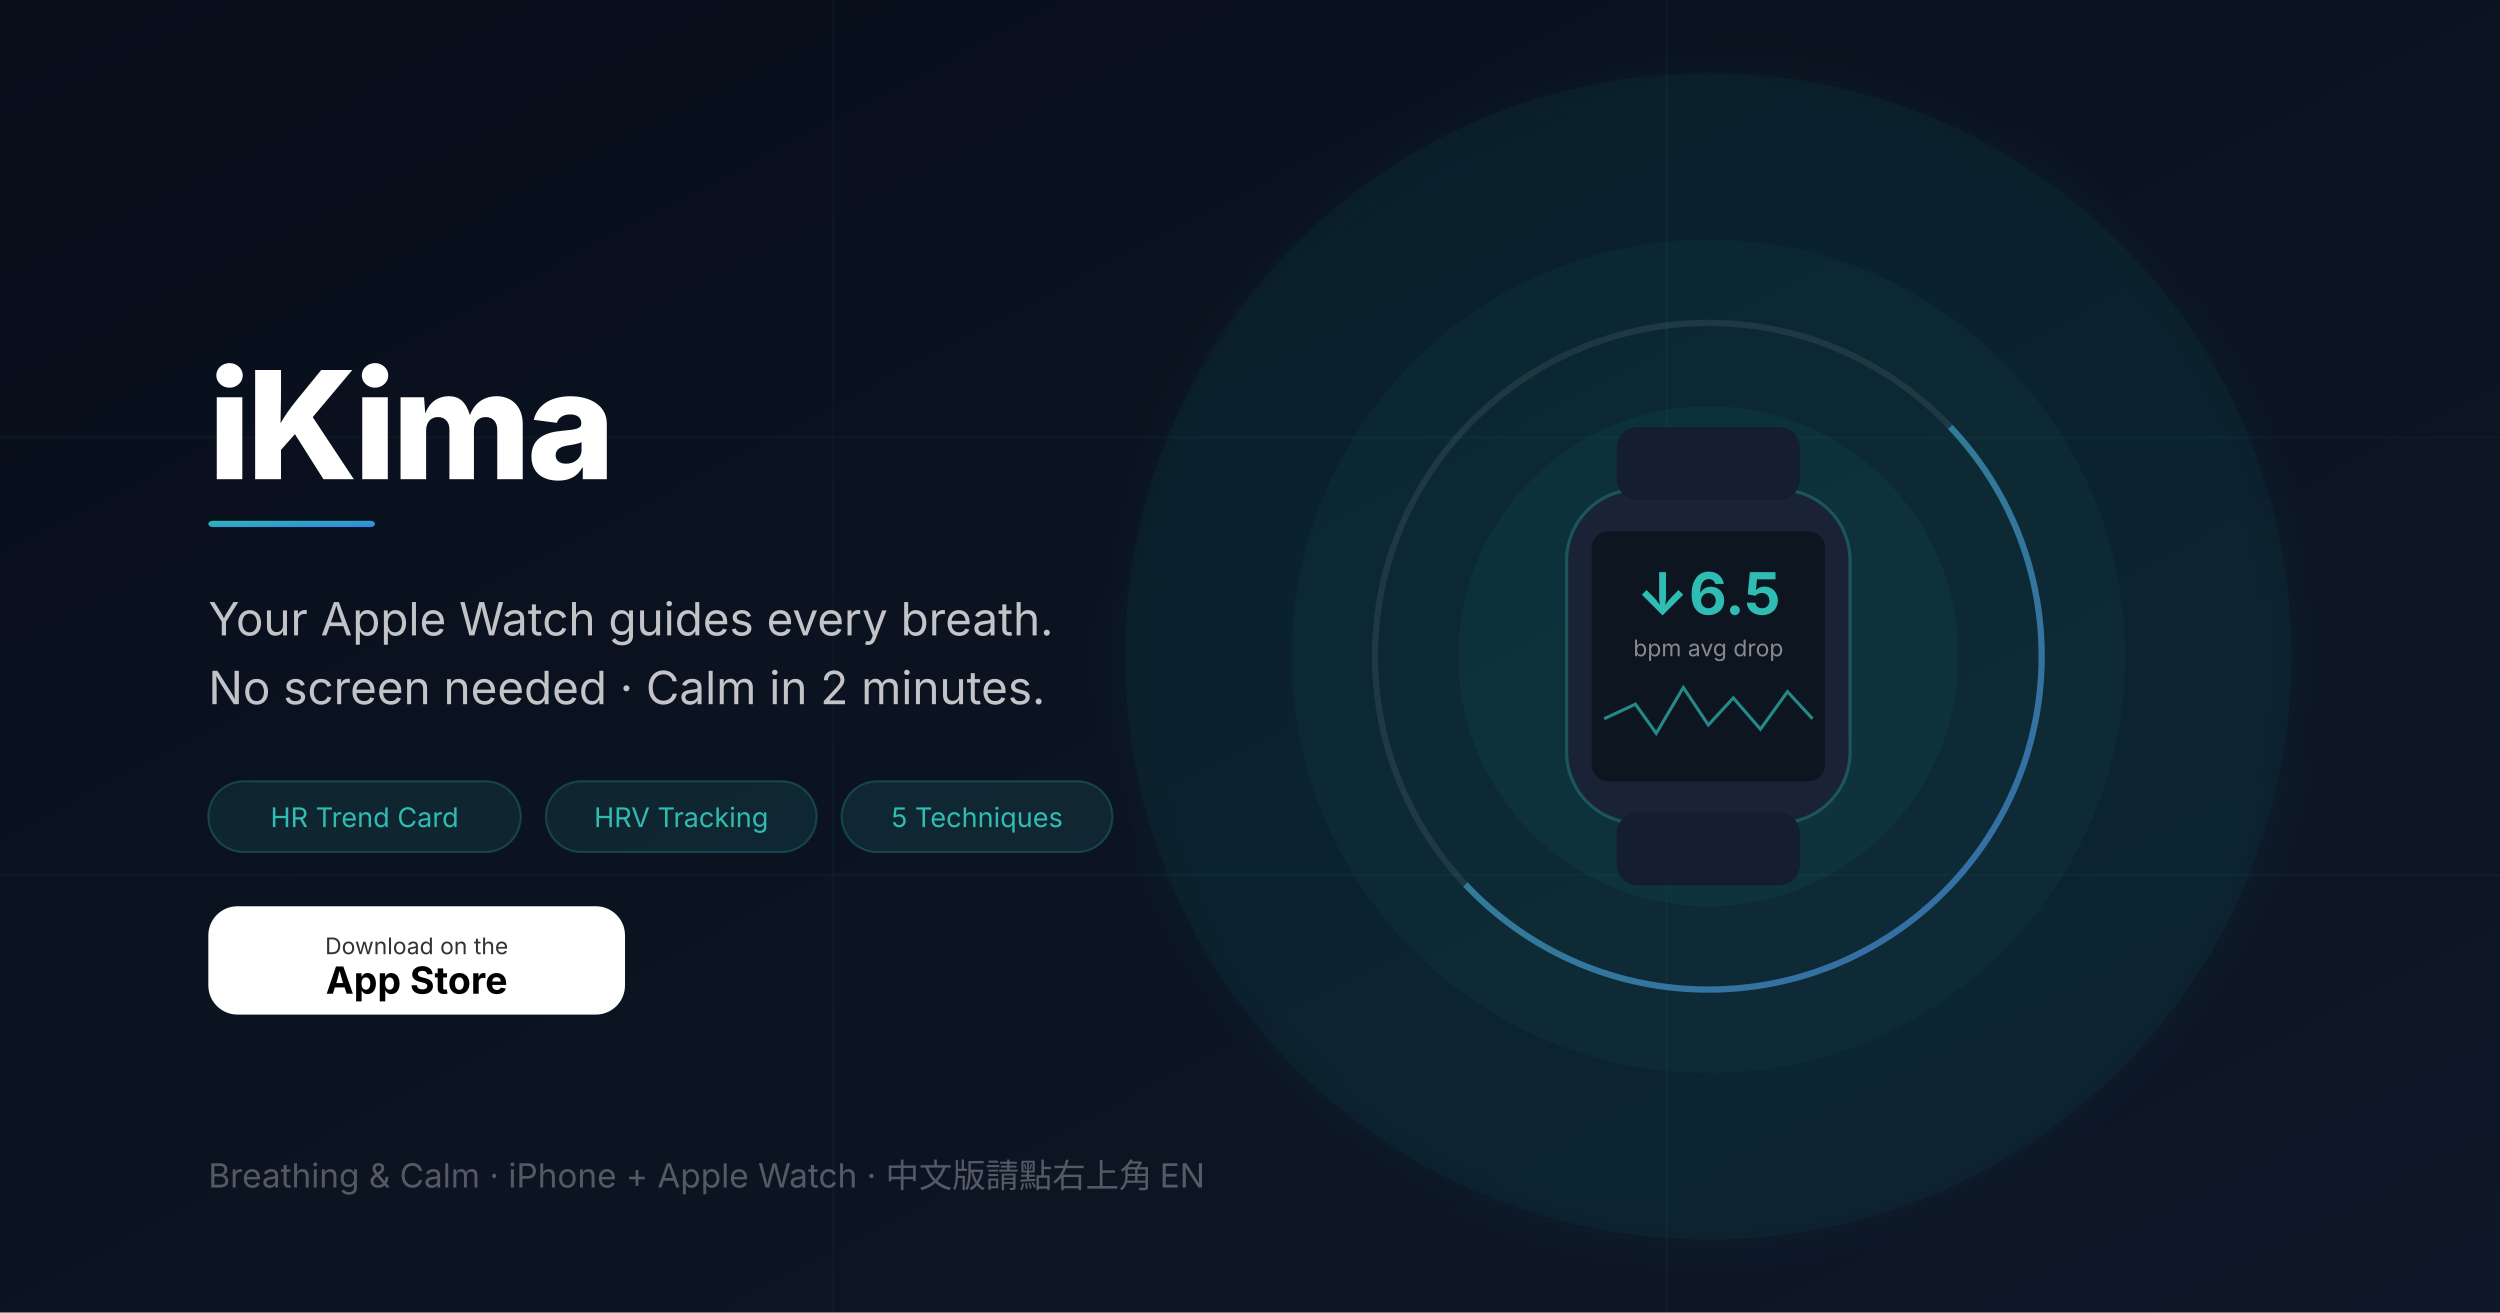
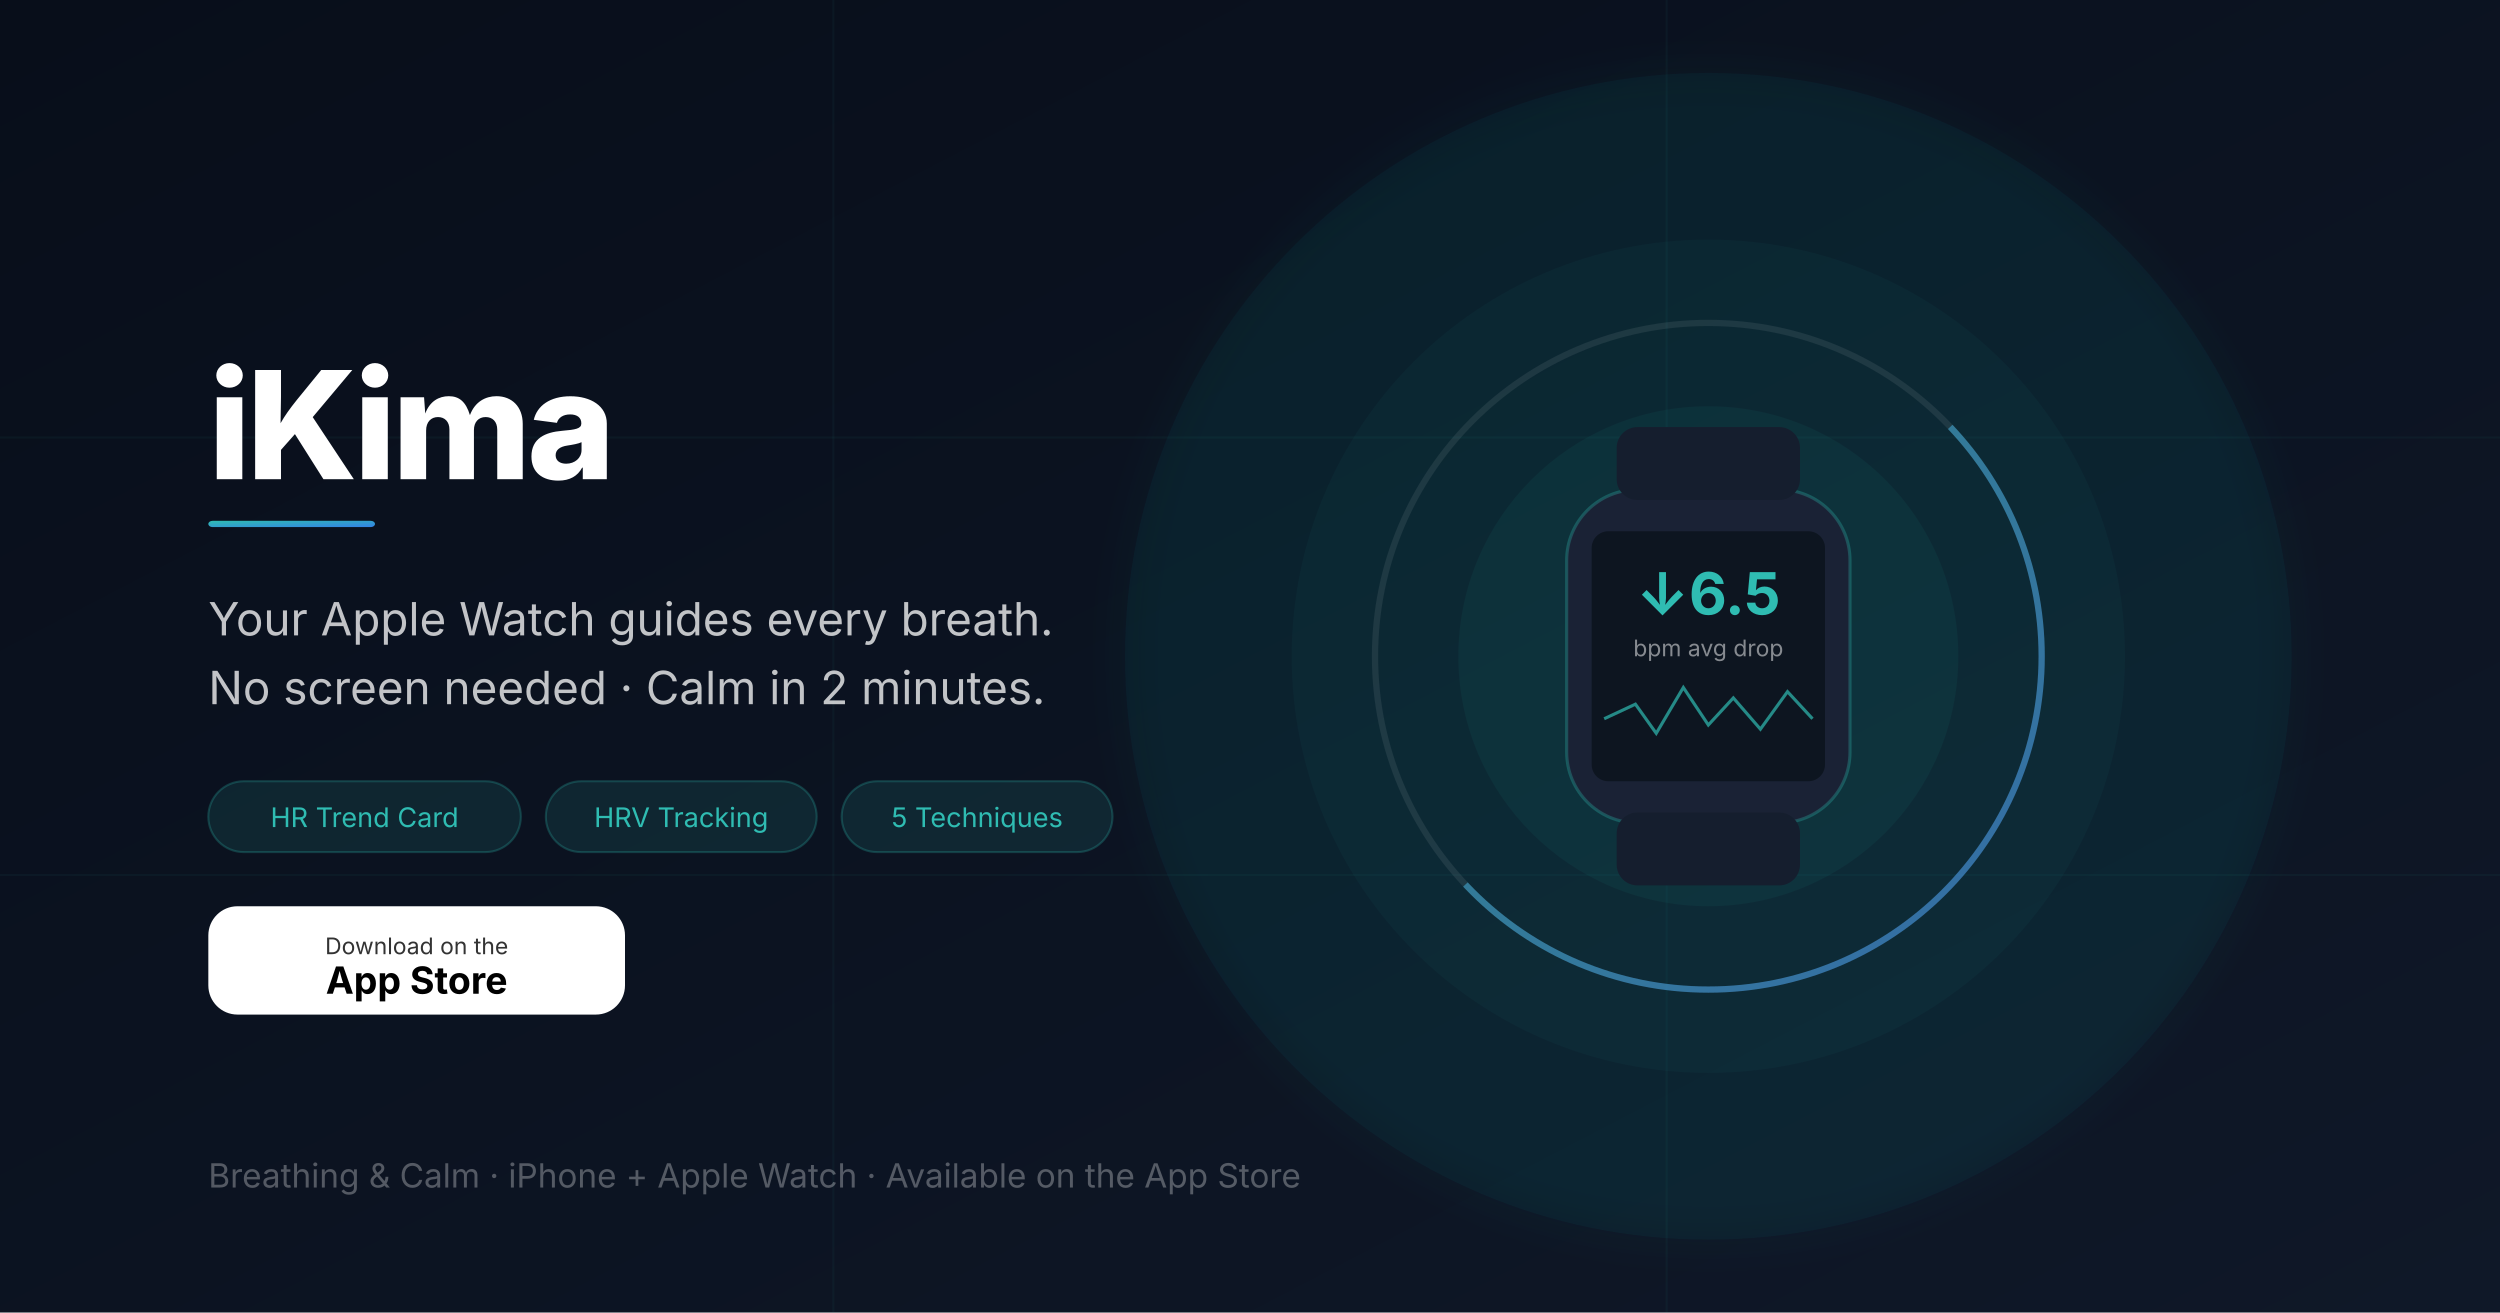
<svg xmlns="http://www.w3.org/2000/svg" width="1200" height="630" viewBox="0 0 1200 630">
  <defs>
    <linearGradient id="bg" x1="0%" y1="0%" x2="100%" y2="100%">
      <stop offset="0%" style="stop-color:#080e1a" />
      <stop offset="100%" style="stop-color:#0f1828" />
    </linearGradient>
    <linearGradient id="tealGrad" x1="0%" y1="0%" x2="100%" y2="100%">
      <stop offset="0%" style="stop-color:#2FBCB2" />
      <stop offset="100%" style="stop-color:#3382E5" />
    </linearGradient>
    <filter id="glow">
      <feGaussianBlur stdDeviation="12" result="blur" />
      <feMerge>
        <feMergeNode in="blur" />
        <feMergeNode in="SourceGraphic" />
      </feMerge>
    </filter>
  </defs>
  <rect width="1200" height="630" fill="url(#bg)" />
  <line x1="0" y1="210" x2="1200" y2="210" stroke="rgba(47,188,178,0.05)" stroke-width="1" />
  <line x1="0" y1="420" x2="1200" y2="420" stroke="rgba(47,188,178,0.05)" stroke-width="1" />
  <line x1="400" y1="0" x2="400" y2="630" stroke="rgba(47,188,178,0.05)" stroke-width="1" />
  <line x1="800" y1="0" x2="800" y2="630" stroke="rgba(47,188,178,0.05)" stroke-width="1" />
  <circle cx="820" cy="315" r="280" fill="rgba(47,188,178,0.05)" filter="url(#glow)" />
  <circle cx="820" cy="315" r="200" fill="rgba(47,188,178,0.04)" />
  <circle cx="820" cy="315" r="120" fill="rgba(47,188,178,0.06)" />
  <circle cx="820" cy="315" r="160" fill="none" stroke="url(#tealGrad)" stroke-width="3" stroke-dasharray="502" stroke-dashoffset="120" opacity="0.6" />
  <circle cx="820" cy="315" r="160" fill="none" stroke="rgba(255,255,255,0.08)" stroke-width="3" />
  <rect x="752" y="235" width="136" height="160" rx="34" ry="34" fill="#1a2235" stroke="rgba(47,188,178,0.3)" stroke-width="1.5" />
  <rect x="764" y="255" width="112" height="120" rx="8" fill="#0d1520" />
  <text x="820" y="295" text-anchor="middle" font-family="-apple-system, SF Pro Display, Helvetica Neue" font-size="28" font-weight="700" fill="#2FBCB2">↓6.5</text>
  <text x="820" y="315" text-anchor="middle" font-family="-apple-system, SF Pro Display, Helvetica Neue" font-size="11" fill="rgba(255,255,255,0.5)">bpm avg drop</text>
  <polyline points="770,345 785,338 795,352 808,330 820,348 832,335 845,350 858,332 870,345" fill="none" stroke="#2FBCB2" stroke-width="1.5" opacity="0.7" />
  <rect x="776" y="205" width="88" height="35" rx="10" fill="#151e2e" />
  <rect x="776" y="390" width="88" height="35" rx="10" fill="#151e2e" />
  <text x="100" y="230" font-family="-apple-system, SF Pro Display, Helvetica Neue" font-size="72" font-weight="800" letter-spacing="-2" fill="white">iKima</text>
  <rect x="100" y="250" width="80" height="3" rx="2" fill="url(#tealGrad)" />
  <text x="100" y="305" font-family="-apple-system, SF Pro Display, Helvetica Neue" font-size="22" fill="rgba(255,255,255,0.75)">Your Apple Watch guides every breath.</text>
  <text x="100" y="338" font-family="-apple-system, SF Pro Display, Helvetica Neue" font-size="22" fill="rgba(255,255,255,0.75)">No screen needed · Calm in 2 minutes.</text>
  <rect x="100" y="375" width="150" height="34" rx="17" fill="rgba(47,188,178,0.12)" stroke="rgba(47,188,178,0.25)" stroke-width="1" />
  <text x="175" y="397" text-anchor="middle" font-family="-apple-system, SF Pro Display, Helvetica Neue" font-size="13" fill="#2FBCB2">HR Trend Card</text>
  <rect x="262" y="375" width="130" height="34" rx="17" fill="rgba(47,188,178,0.12)" stroke="rgba(47,188,178,0.25)" stroke-width="1" />
  <text x="327" y="397" text-anchor="middle" font-family="-apple-system, SF Pro Display, Helvetica Neue" font-size="13" fill="#2FBCB2">HRV Tracking</text>
  <rect x="404" y="375" width="130" height="34" rx="17" fill="rgba(47,188,178,0.12)" stroke="rgba(47,188,178,0.25)" stroke-width="1" />
  <text x="469" y="397" text-anchor="middle" font-family="-apple-system, SF Pro Display, Helvetica Neue" font-size="13" fill="#2FBCB2">5 Techniques</text>
  <rect x="100" y="435" width="200" height="52" rx="14" fill="white" />
  <text x="200" y="458" text-anchor="middle" font-family="-apple-system, SF Pro Display, Helvetica Neue" font-size="11" fill="#333">Download on the</text>
  <text x="200" y="477" text-anchor="middle" font-family="-apple-system, SF Pro Display, Helvetica Neue" font-size="18" font-weight="700" fill="#000">App Store</text>
-   <text x="100" y="570" font-family="-apple-system, SF Pro Display, Helvetica Neue" font-size="16" fill="rgba(255,255,255,0.3)">Breathing &amp; Calm · iPhone + Apple Watch · 中文版請點右上角 EN</text>
+   <text x="100" y="570" font-family="-apple-system, SF Pro Display, Helvetica Neue" font-size="16" fill="rgba(255,255,255,0.3)">Breathing &amp; Calm · iPhone + Apple Watch · Available on the App Store</text>
</svg>
